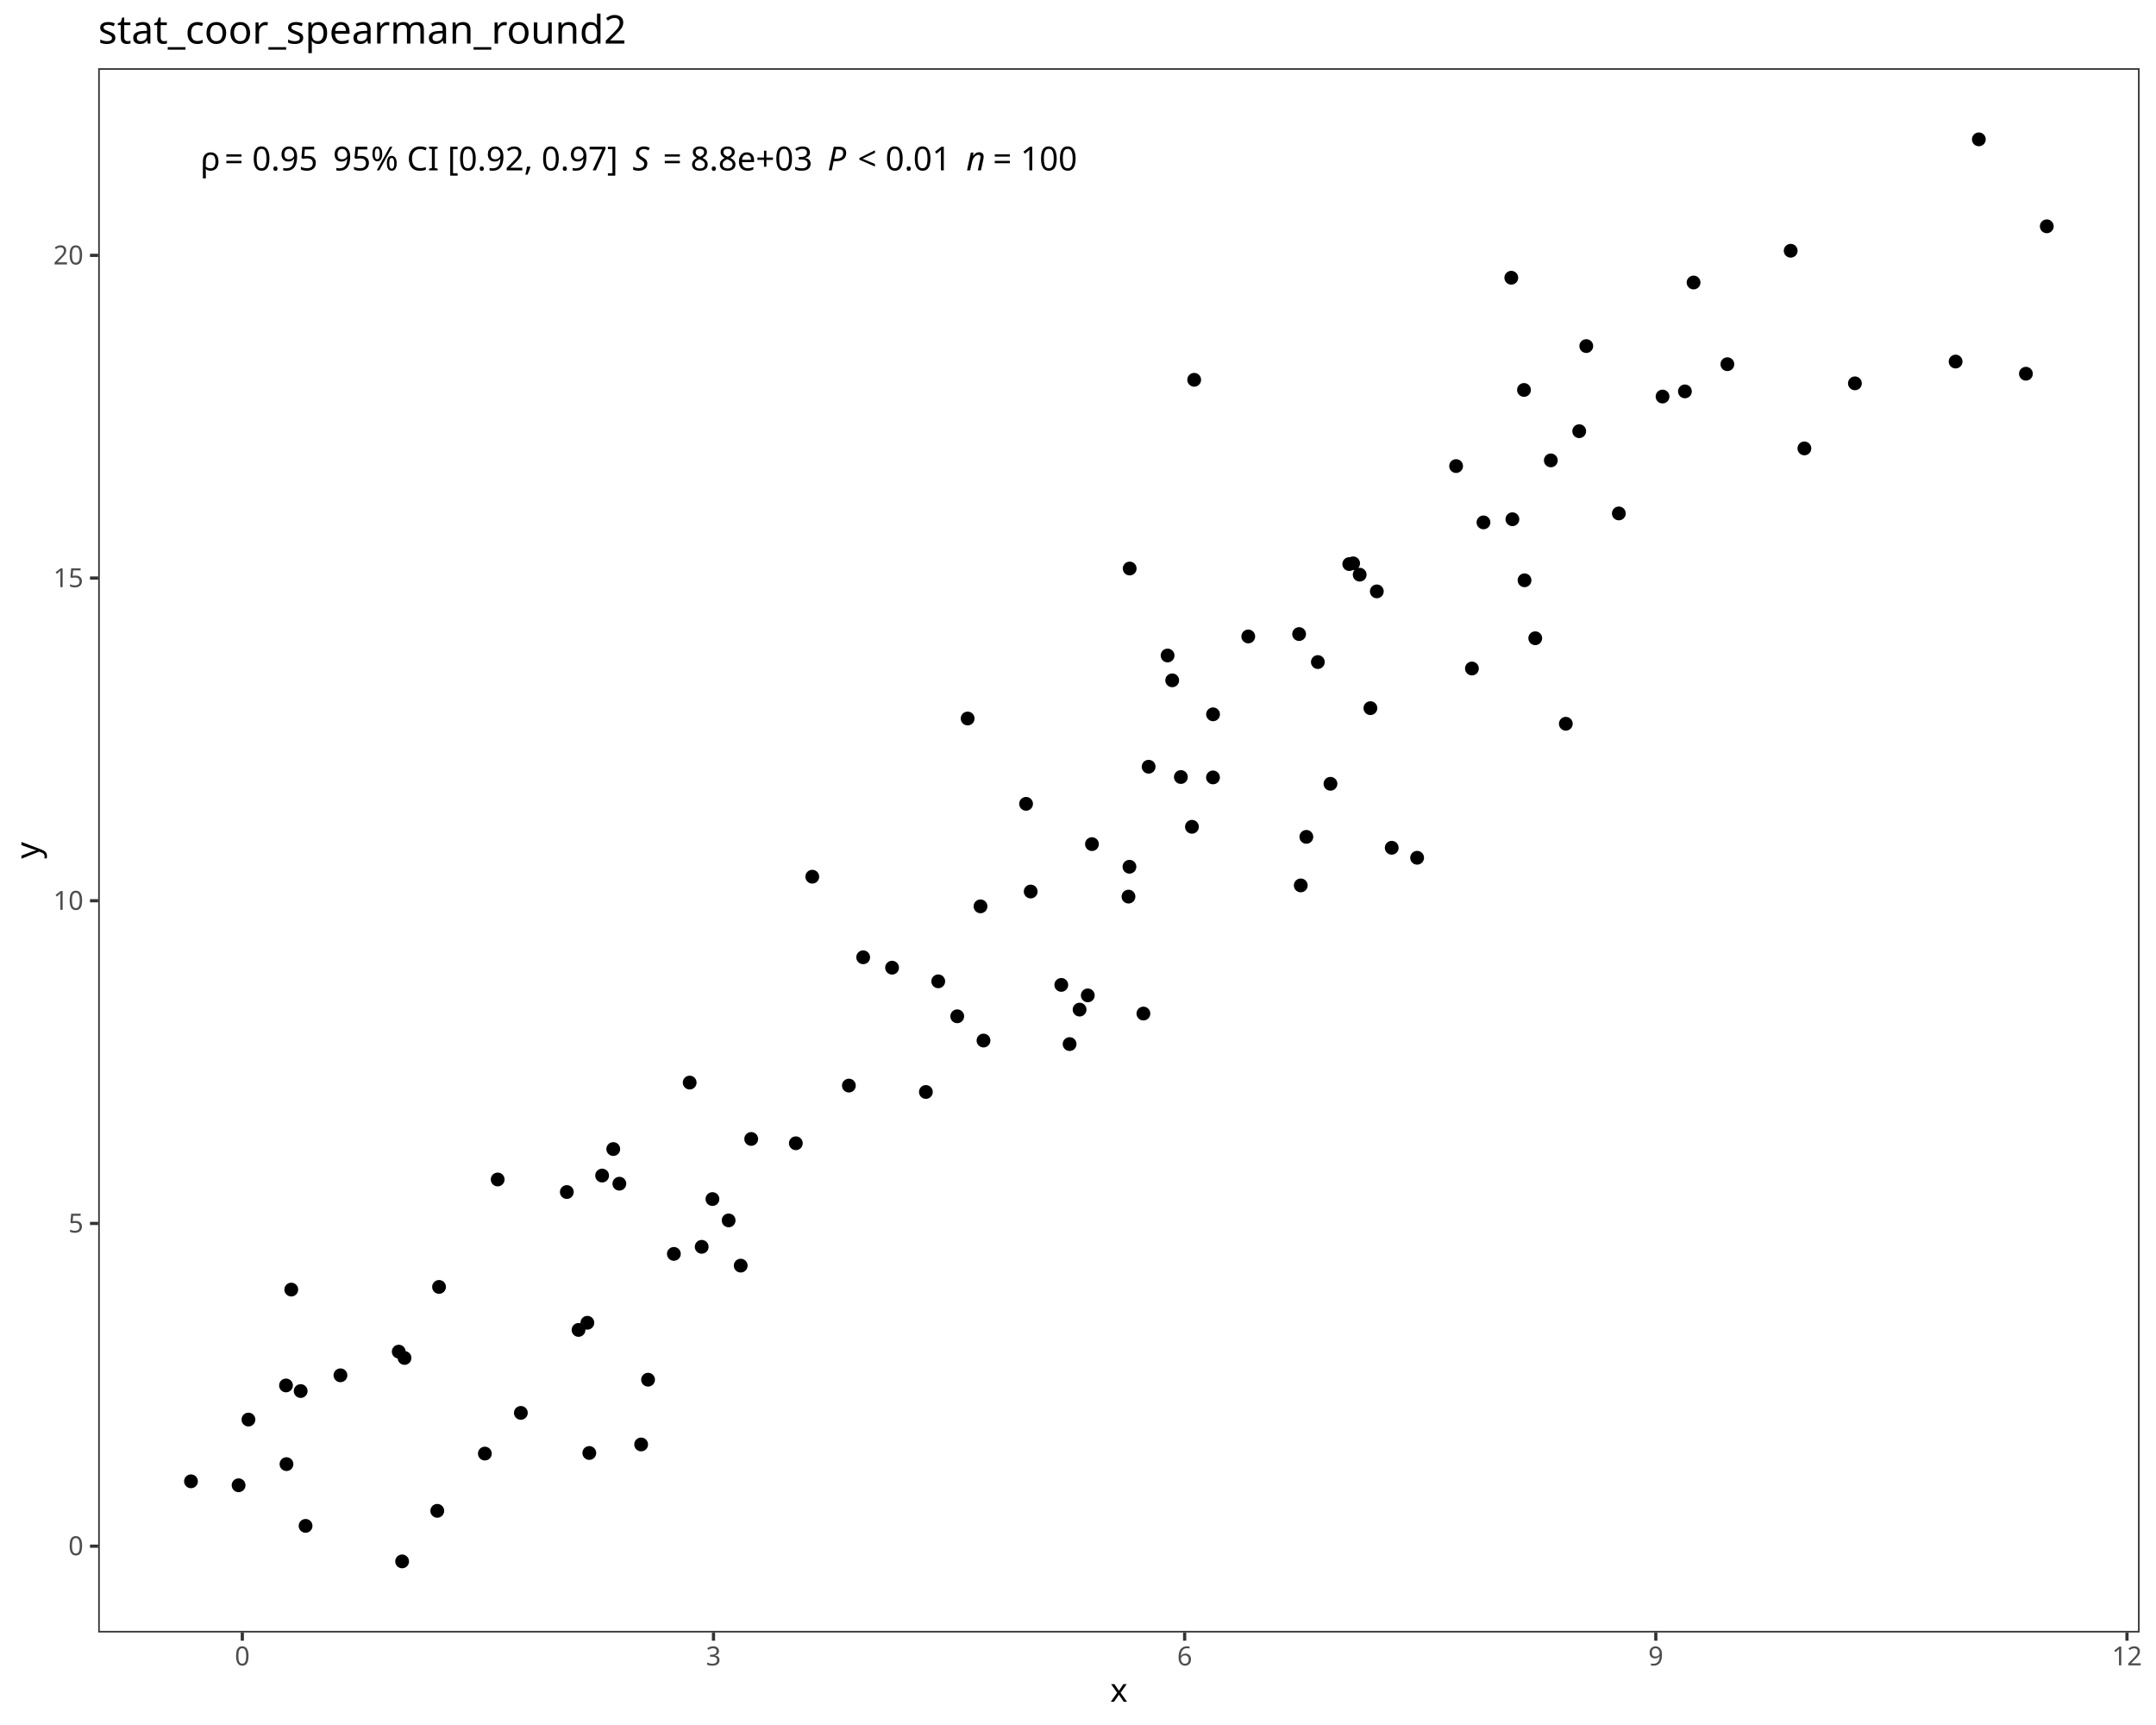
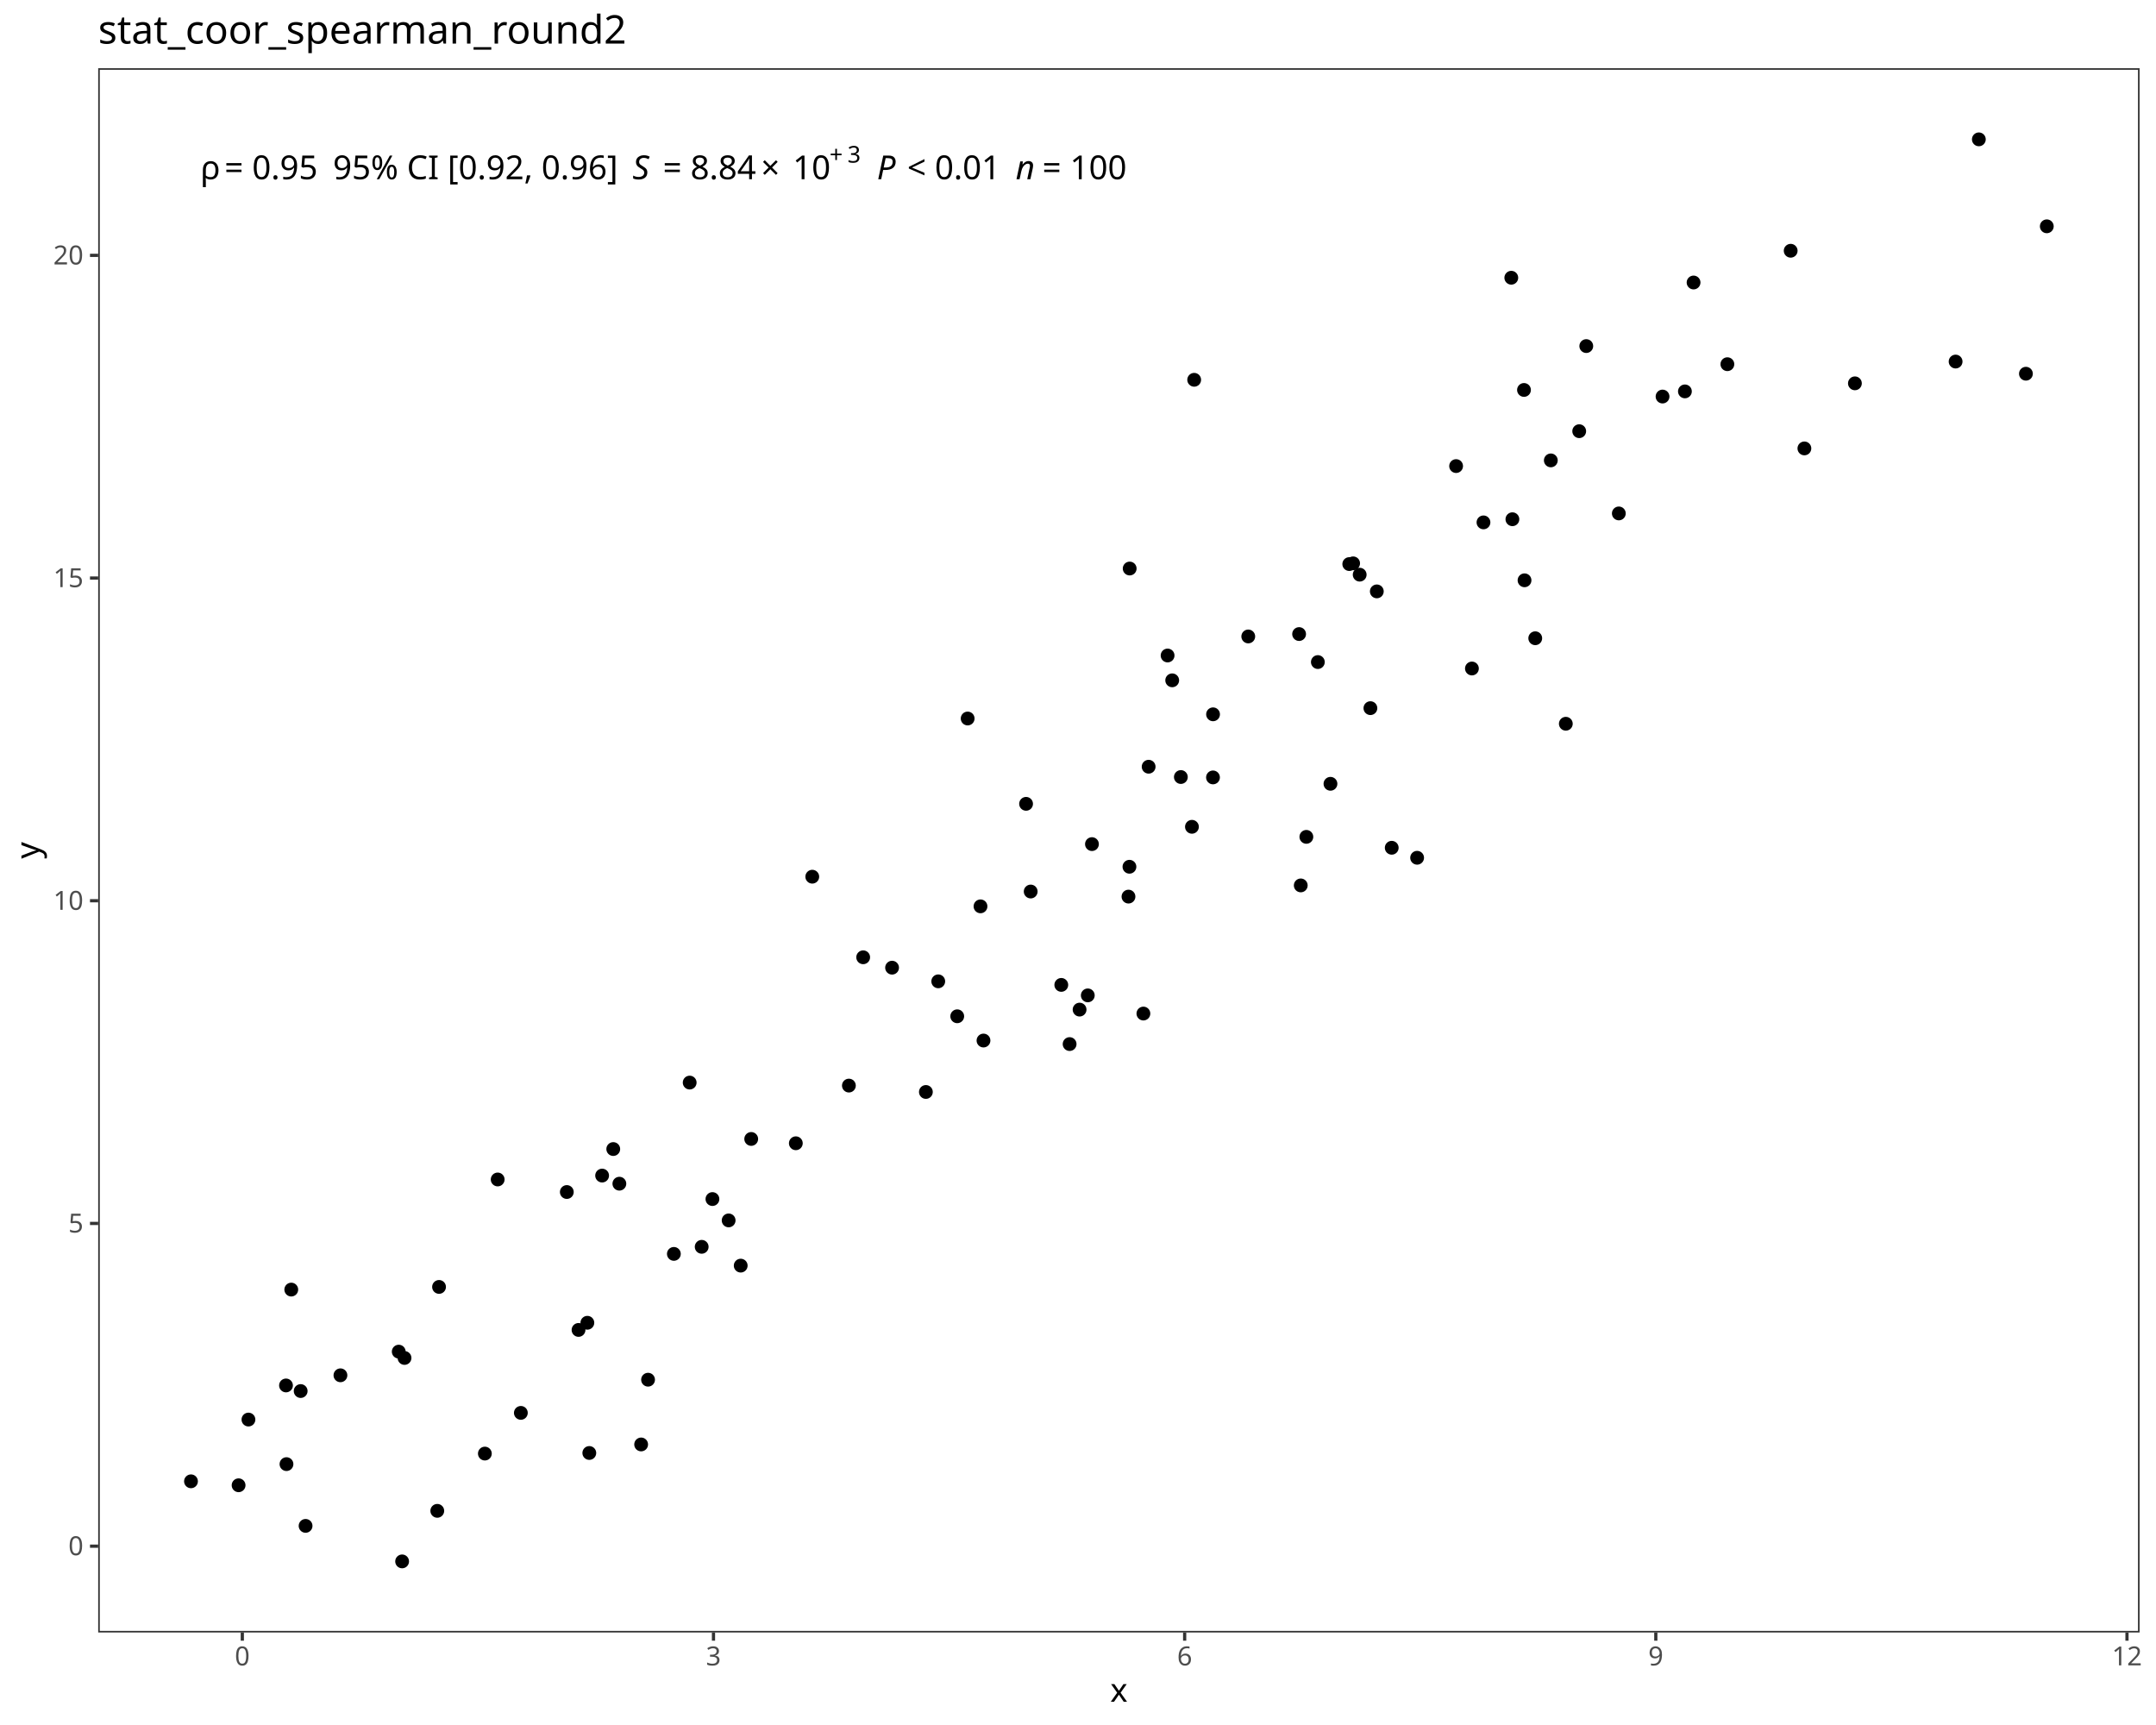
<svg xmlns="http://www.w3.org/2000/svg" class="svglite" data-engine-version="2.0" width="720.00pt" height="576.00pt" viewBox="0 0 720.00 576.00">
  <defs>
    <style type="text/css">
    .svglite line, .svglite polyline, .svglite polygon, .svglite path, .svglite rect, .svglite circle {
      fill: none;
      stroke: #000000;
      stroke-linecap: round;
      stroke-linejoin: round;
      stroke-miterlimit: 10.00;
    }
  </style>
  </defs>
  <rect width="100%" height="100%" style="stroke: none; fill: #FFFFFF;" />
  <defs>
    <clipPath id="cpMC4wMHw3MjAuMDB8MC4wMHw1NzYuMDA=">
      <rect x="0.00" y="0.00" width="720.00" height="576.00" />
    </clipPath>
  </defs>
  <g clip-path="url(#cpMC4wMHw3MjAuMDB8MC4wMHw1NzYuMDA=)">
    <rect x="0.00" y="0.00" width="720.00" height="576.00" style="stroke-width: 1.07; stroke: #FFFFFF; fill: #FFFFFF;" />
  </g>
  <defs>
    <clipPath id="cpMzIuNzl8NzE0LjUyfDIyLjc4fDU0NS4xMQ==">
      <rect x="32.79" y="22.78" width="681.73" height="522.33" />
    </clipPath>
  </defs>
  <g clip-path="url(#cpMzIuNzl8NzE0LjUyfDIyLjc4fDU0NS4xMQ==)">
    <rect x="32.79" y="22.78" width="681.73" height="522.33" style="stroke-width: 1.07; stroke: none; fill: #FFFFFF;" />
    <circle cx="63.78" cy="494.63" r="1.95" style="stroke-width: 0.71; fill: #000000;" />
    <circle cx="79.68" cy="495.95" r="1.95" style="stroke-width: 0.71; fill: #000000;" />
    <circle cx="134.29" cy="521.37" r="1.95" style="stroke-width: 0.71; fill: #000000;" />
    <circle cx="146.03" cy="504.49" r="1.95" style="stroke-width: 0.71; fill: #000000;" />
    <circle cx="100.41" cy="464.49" r="1.95" style="stroke-width: 0.71; fill: #000000;" />
    <circle cx="196.80" cy="485.17" r="1.95" style="stroke-width: 0.71; fill: #000000;" />
    <circle cx="102.05" cy="509.51" r="1.95" style="stroke-width: 0.71; fill: #000000;" />
    <circle cx="133.16" cy="451.33" r="1.95" style="stroke-width: 0.71; fill: #000000;" />
    <circle cx="193.20" cy="444.08" r="1.95" style="stroke-width: 0.71; fill: #000000;" />
    <circle cx="95.67" cy="488.89" r="1.95" style="stroke-width: 0.71; fill: #000000;" />
    <circle cx="135.09" cy="453.44" r="1.95" style="stroke-width: 0.71; fill: #000000;" />
    <circle cx="161.92" cy="485.37" r="1.95" style="stroke-width: 0.71; fill: #000000;" />
    <circle cx="82.97" cy="474.01" r="1.95" style="stroke-width: 0.71; fill: #000000;" />
    <circle cx="214.11" cy="482.32" r="1.95" style="stroke-width: 0.71; fill: #000000;" />
    <circle cx="95.51" cy="462.62" r="1.95" style="stroke-width: 0.71; fill: #000000;" />
    <circle cx="247.36" cy="422.61" r="1.95" style="stroke-width: 0.71; fill: #000000;" />
    <circle cx="173.94" cy="471.78" r="1.95" style="stroke-width: 0.71; fill: #000000;" />
    <circle cx="113.69" cy="459.23" r="1.95" style="stroke-width: 0.71; fill: #000000;" />
    <circle cx="97.27" cy="430.61" r="1.95" style="stroke-width: 0.71; fill: #000000;" />
    <circle cx="146.62" cy="429.72" r="1.95" style="stroke-width: 0.71; fill: #000000;" />
    <circle cx="216.42" cy="460.70" r="1.95" style="stroke-width: 0.71; fill: #000000;" />
    <circle cx="196.15" cy="441.69" r="1.95" style="stroke-width: 0.71; fill: #000000;" />
    <circle cx="201.08" cy="392.54" r="1.95" style="stroke-width: 0.71; fill: #000000;" />
    <circle cx="237.92" cy="400.38" r="1.95" style="stroke-width: 0.71; fill: #000000;" />
    <circle cx="206.84" cy="395.25" r="1.95" style="stroke-width: 0.71; fill: #000000;" />
    <circle cx="204.80" cy="383.68" r="1.95" style="stroke-width: 0.71; fill: #000000;" />
    <circle cx="225.04" cy="418.69" r="1.95" style="stroke-width: 0.71; fill: #000000;" />
    <circle cx="243.33" cy="407.51" r="1.95" style="stroke-width: 0.71; fill: #000000;" />
    <circle cx="189.29" cy="398.03" r="1.95" style="stroke-width: 0.71; fill: #000000;" />
    <circle cx="166.20" cy="393.84" r="1.95" style="stroke-width: 0.71; fill: #000000;" />
    <circle cx="250.87" cy="380.31" r="1.95" style="stroke-width: 0.71; fill: #000000;" />
    <circle cx="283.49" cy="362.49" r="1.95" style="stroke-width: 0.71; fill: #000000;" />
    <circle cx="313.33" cy="327.68" r="1.95" style="stroke-width: 0.71; fill: #000000;" />
    <circle cx="234.33" cy="416.33" r="1.95" style="stroke-width: 0.71; fill: #000000;" />
    <circle cx="309.20" cy="364.62" r="1.95" style="stroke-width: 0.71; fill: #000000;" />
    <circle cx="230.32" cy="361.49" r="1.95" style="stroke-width: 0.71; fill: #000000;" />
    <circle cx="265.77" cy="381.75" r="1.95" style="stroke-width: 0.71; fill: #000000;" />
    <circle cx="319.67" cy="339.35" r="1.95" style="stroke-width: 0.71; fill: #000000;" />
    <circle cx="297.91" cy="323.12" r="1.95" style="stroke-width: 0.71; fill: #000000;" />
    <circle cx="357.20" cy="348.63" r="1.95" style="stroke-width: 0.71; fill: #000000;" />
    <circle cx="288.26" cy="319.65" r="1.95" style="stroke-width: 0.71; fill: #000000;" />
    <circle cx="363.27" cy="332.37" r="1.95" style="stroke-width: 0.71; fill: #000000;" />
    <circle cx="328.44" cy="347.45" r="1.95" style="stroke-width: 0.71; fill: #000000;" />
    <circle cx="271.26" cy="292.74" r="1.95" style="stroke-width: 0.71; fill: #000000;" />
    <circle cx="354.42" cy="328.87" r="1.95" style="stroke-width: 0.71; fill: #000000;" />
    <circle cx="327.44" cy="302.64" r="1.95" style="stroke-width: 0.71; fill: #000000;" />
    <circle cx="381.84" cy="338.44" r="1.95" style="stroke-width: 0.71; fill: #000000;" />
    <circle cx="376.86" cy="299.39" r="1.95" style="stroke-width: 0.71; fill: #000000;" />
    <circle cx="342.66" cy="268.41" r="1.95" style="stroke-width: 0.71; fill: #000000;" />
    <circle cx="344.20" cy="297.69" r="1.95" style="stroke-width: 0.71; fill: #000000;" />
    <circle cx="360.53" cy="337.12" r="1.95" style="stroke-width: 0.71; fill: #000000;" />
    <circle cx="364.66" cy="281.86" r="1.95" style="stroke-width: 0.71; fill: #000000;" />
    <circle cx="436.26" cy="279.44" r="1.95" style="stroke-width: 0.71; fill: #000000;" />
    <circle cx="473.25" cy="286.42" r="1.95" style="stroke-width: 0.71; fill: #000000;" />
    <circle cx="377.18" cy="289.42" r="1.95" style="stroke-width: 0.71; fill: #000000;" />
    <circle cx="464.77" cy="283.08" r="1.95" style="stroke-width: 0.71; fill: #000000;" />
    <circle cx="434.39" cy="295.65" r="1.95" style="stroke-width: 0.71; fill: #000000;" />
    <circle cx="323.15" cy="239.92" r="1.95" style="stroke-width: 0.71; fill: #000000;" />
    <circle cx="444.31" cy="261.72" r="1.95" style="stroke-width: 0.71; fill: #000000;" />
    <circle cx="398.05" cy="276.08" r="1.95" style="stroke-width: 0.71; fill: #000000;" />
    <circle cx="394.35" cy="259.46" r="1.95" style="stroke-width: 0.71; fill: #000000;" />
    <circle cx="405.10" cy="238.52" r="1.95" style="stroke-width: 0.71; fill: #000000;" />
    <circle cx="383.59" cy="256.02" r="1.95" style="stroke-width: 0.71; fill: #000000;" />
    <circle cx="459.79" cy="197.47" r="1.95" style="stroke-width: 0.71; fill: #000000;" />
    <circle cx="416.86" cy="212.52" r="1.95" style="stroke-width: 0.71; fill: #000000;" />
    <circle cx="405.08" cy="259.59" r="1.95" style="stroke-width: 0.71; fill: #000000;" />
    <circle cx="391.46" cy="227.17" r="1.95" style="stroke-width: 0.71; fill: #000000;" />
    <circle cx="440.10" cy="221.07" r="1.95" style="stroke-width: 0.71; fill: #000000;" />
    <circle cx="454.07" cy="191.89" r="1.95" style="stroke-width: 0.71; fill: #000000;" />
    <circle cx="457.65" cy="236.46" r="1.95" style="stroke-width: 0.71; fill: #000000;" />
    <circle cx="491.55" cy="223.22" r="1.95" style="stroke-width: 0.71; fill: #000000;" />
    <circle cx="389.92" cy="218.88" r="1.95" style="stroke-width: 0.71; fill: #000000;" />
    <circle cx="433.84" cy="211.72" r="1.95" style="stroke-width: 0.71; fill: #000000;" />
    <circle cx="509.12" cy="193.77" r="1.95" style="stroke-width: 0.71; fill: #000000;" />
    <circle cx="522.91" cy="241.67" r="1.95" style="stroke-width: 0.71; fill: #000000;" />
    <circle cx="450.59" cy="188.35" r="1.95" style="stroke-width: 0.71; fill: #000000;" />
    <circle cx="495.41" cy="174.43" r="1.95" style="stroke-width: 0.71; fill: #000000;" />
    <circle cx="512.70" cy="213.12" r="1.95" style="stroke-width: 0.71; fill: #000000;" />
    <circle cx="505.07" cy="173.38" r="1.95" style="stroke-width: 0.71; fill: #000000;" />
    <circle cx="451.88" cy="188.11" r="1.95" style="stroke-width: 0.71; fill: #000000;" />
    <circle cx="377.26" cy="189.84" r="1.95" style="stroke-width: 0.71; fill: #000000;" />
    <circle cx="540.61" cy="171.44" r="1.95" style="stroke-width: 0.71; fill: #000000;" />
    <circle cx="517.90" cy="153.73" r="1.95" style="stroke-width: 0.71; fill: #000000;" />
    <circle cx="619.45" cy="128.00" r="1.95" style="stroke-width: 0.71; fill: #000000;" />
    <circle cx="398.80" cy="126.82" r="1.95" style="stroke-width: 0.71; fill: #000000;" />
    <circle cx="562.68" cy="130.69" r="1.95" style="stroke-width: 0.71; fill: #000000;" />
    <circle cx="602.58" cy="149.73" r="1.95" style="stroke-width: 0.71; fill: #000000;" />
    <circle cx="486.27" cy="155.63" r="1.95" style="stroke-width: 0.71; fill: #000000;" />
    <circle cx="529.74" cy="115.56" r="1.95" style="stroke-width: 0.71; fill: #000000;" />
    <circle cx="555.21" cy="132.41" r="1.95" style="stroke-width: 0.71; fill: #000000;" />
    <circle cx="527.38" cy="143.98" r="1.95" style="stroke-width: 0.71; fill: #000000;" />
    <circle cx="508.94" cy="130.21" r="1.95" style="stroke-width: 0.71; fill: #000000;" />
    <circle cx="576.86" cy="121.61" r="1.95" style="stroke-width: 0.71; fill: #000000;" />
    <circle cx="565.57" cy="94.33" r="1.95" style="stroke-width: 0.71; fill: #000000;" />
    <circle cx="676.56" cy="124.79" r="1.95" style="stroke-width: 0.71; fill: #000000;" />
    <circle cx="653.08" cy="120.73" r="1.95" style="stroke-width: 0.71; fill: #000000;" />
    <circle cx="504.70" cy="92.74" r="1.95" style="stroke-width: 0.71; fill: #000000;" />
    <circle cx="683.53" cy="75.57" r="1.95" style="stroke-width: 0.71; fill: #000000;" />
    <circle cx="598.00" cy="83.73" r="1.95" style="stroke-width: 0.71; fill: #000000;" />
    <circle cx="660.84" cy="46.53" r="1.95" style="stroke-width: 0.71; fill: #000000;" />
-     <text x="66.88" y="56.90" style="font-size: 11.04px; font-family: sans;" textLength="5.33px" lengthAdjust="spacingAndGlyphs">ρ</text>
-     <text x="72.21" y="56.90" style="font-size: 11.04px; font-family: sans;" textLength="2.76px" lengthAdjust="spacingAndGlyphs"> </text>
-     <text x="74.97" y="56.90" style="font-size: 11.04px; font-family: sans;" textLength="6.45px" lengthAdjust="spacingAndGlyphs">=</text>
-     <text x="81.43" y="56.90" style="font-size: 11.04px; font-family: sans;" textLength="2.76px" lengthAdjust="spacingAndGlyphs"> </text>
-     <text x="84.19" y="56.90" style="font-size: 11.04px; font-family: sans;" textLength="21.49px" lengthAdjust="spacingAndGlyphs">0.95</text>
-     <text x="105.68" y="56.90" style="font-size: 11.04px; font-family: sans;" textLength="2.76px" lengthAdjust="spacingAndGlyphs"> </text>
-     <text x="108.44" y="56.90" style="font-size: 11.04px; font-family: sans;" textLength="2.76px" lengthAdjust="spacingAndGlyphs"> </text>
-     <text x="111.20" y="56.90" style="font-size: 11.04px; font-family: sans;" textLength="94.52px" lengthAdjust="spacingAndGlyphs">95% CI [0.92, 0.97]</text>
-     <text x="205.71" y="56.90" style="font-size: 11.04px; font-family: sans;" textLength="2.76px" lengthAdjust="spacingAndGlyphs"> </text>
-     <text x="208.48" y="56.90" style="font-size: 11.04px; font-family: sans;" textLength="2.76px" lengthAdjust="spacingAndGlyphs"> </text>
-     <text x="211.24" y="56.90" style="font-size: 11.04px; font-style: italic; font-family: sans;" textLength="7.37px" lengthAdjust="spacingAndGlyphs">S</text>
-     <text x="218.60" y="56.90" style="font-size: 11.04px; font-family: sans;" textLength="2.76px" lengthAdjust="spacingAndGlyphs"> </text>
-     <text x="221.37" y="56.90" style="font-size: 11.04px; font-family: sans;" textLength="6.45px" lengthAdjust="spacingAndGlyphs">=</text>
-     <text x="227.82" y="56.90" style="font-size: 11.04px; font-family: sans;" textLength="2.76px" lengthAdjust="spacingAndGlyphs"> </text>
-     <text x="230.58" y="56.90" style="font-size: 11.04px; font-family: sans;" textLength="40.22px" lengthAdjust="spacingAndGlyphs">8.8e+03</text>
-     <text x="270.80" y="56.90" style="font-size: 11.04px; font-family: sans;" textLength="2.76px" lengthAdjust="spacingAndGlyphs"> </text>
-     <text x="273.56" y="56.90" style="font-size: 11.04px; font-family: sans;" textLength="2.76px" lengthAdjust="spacingAndGlyphs"> </text>
-     <text x="276.32" y="56.90" style="font-size: 11.04px; font-style: italic; font-family: sans;" textLength="7.37px" lengthAdjust="spacingAndGlyphs">P</text>
-     <text x="283.69" y="56.90" style="font-size: 11.04px; font-family: sans;" textLength="2.76px" lengthAdjust="spacingAndGlyphs"> </text>
-     <text x="286.45" y="56.90" style="font-size: 11.04px; font-family: sans;" textLength="6.45px" lengthAdjust="spacingAndGlyphs">&lt;</text>
-     <text x="292.90" y="56.90" style="font-size: 11.04px; font-family: sans;" textLength="2.76px" lengthAdjust="spacingAndGlyphs"> </text>
-     <text x="295.67" y="56.90" style="font-size: 11.04px; font-family: sans;" textLength="21.49px" lengthAdjust="spacingAndGlyphs">0.01</text>
-     <text x="317.15" y="56.90" style="font-size: 11.04px; font-family: sans;" textLength="2.76px" lengthAdjust="spacingAndGlyphs"> </text>
-     <text x="319.92" y="56.90" style="font-size: 11.04px; font-family: sans;" textLength="2.76px" lengthAdjust="spacingAndGlyphs"> </text>
-     <text x="322.68" y="56.90" style="font-size: 11.04px; font-style: italic; font-family: sans;" textLength="6.14px" lengthAdjust="spacingAndGlyphs">n</text>
-     <text x="328.82" y="56.90" style="font-size: 11.04px; font-family: sans;" textLength="2.76px" lengthAdjust="spacingAndGlyphs"> </text>
-     <text x="331.58" y="56.90" style="font-size: 11.04px; font-family: sans;" textLength="6.45px" lengthAdjust="spacingAndGlyphs">=</text>
-     <text x="338.03" y="56.90" style="font-size: 11.04px; font-family: sans;" textLength="2.76px" lengthAdjust="spacingAndGlyphs"> </text>
-     <text x="340.79" y="56.90" style="font-size: 11.04px; font-family: sans;" textLength="18.42px" lengthAdjust="spacingAndGlyphs">100</text>
+     <text x="66.88" y="59.84" style="font-size: 11.04px; font-family: sans;" textLength="5.33px" lengthAdjust="spacingAndGlyphs">ρ</text>
+     <text x="72.21" y="59.84" style="font-size: 11.04px; font-family: sans;" textLength="2.76px" lengthAdjust="spacingAndGlyphs"> </text>
+     <text x="74.97" y="59.84" style="font-size: 11.04px; font-family: sans;" textLength="6.45px" lengthAdjust="spacingAndGlyphs">=</text>
+     <text x="81.43" y="59.84" style="font-size: 11.04px; font-family: sans;" textLength="2.76px" lengthAdjust="spacingAndGlyphs"> </text>
+     <text x="84.19" y="59.84" style="font-size: 11.04px; font-family: sans;" textLength="21.49px" lengthAdjust="spacingAndGlyphs">0.95</text>
+     <text x="105.68" y="59.84" style="font-size: 11.04px; font-family: sans;" textLength="2.76px" lengthAdjust="spacingAndGlyphs"> </text>
+     <text x="108.44" y="59.84" style="font-size: 11.04px; font-family: sans;" textLength="2.76px" lengthAdjust="spacingAndGlyphs"> </text>
+     <text x="111.20" y="59.84" style="font-size: 11.04px; font-family: sans;" textLength="94.52px" lengthAdjust="spacingAndGlyphs">95% CI [0.92, 0.96]</text>
+     <text x="205.71" y="59.84" style="font-size: 11.04px; font-family: sans;" textLength="2.76px" lengthAdjust="spacingAndGlyphs"> </text>
+     <text x="208.48" y="59.84" style="font-size: 11.04px; font-family: sans;" textLength="2.76px" lengthAdjust="spacingAndGlyphs"> </text>
+     <text x="211.24" y="59.84" style="font-size: 11.04px; font-style: italic; font-family: sans;" textLength="7.37px" lengthAdjust="spacingAndGlyphs">S</text>
+     <text x="218.60" y="59.84" style="font-size: 11.04px; font-family: sans;" textLength="2.76px" lengthAdjust="spacingAndGlyphs"> </text>
+     <text x="221.37" y="59.84" style="font-size: 11.04px; font-family: sans;" textLength="6.45px" lengthAdjust="spacingAndGlyphs">=</text>
+     <text x="227.82" y="59.84" style="font-size: 11.04px; font-family: sans;" textLength="2.76px" lengthAdjust="spacingAndGlyphs"> </text>
+     <text x="230.58" y="59.84" style="font-size: 11.04px; font-family: sans;" textLength="21.49px" lengthAdjust="spacingAndGlyphs">8.84</text>
+     <text x="254.11" y="59.84" style="font-size: 11.04px; font-family: sans;" textLength="8.58px" lengthAdjust="spacingAndGlyphs">×</text>
+     <text x="264.74" y="59.84" style="font-size: 11.04px; font-family: sans;" textLength="12.28px" lengthAdjust="spacingAndGlyphs">10</text>
+     <text x="277.02" y="54.30" style="font-size: 7.73px; font-family: sans;" textLength="6.00px" lengthAdjust="spacingAndGlyphs">+</text>
+     <text x="283.02" y="54.30" style="font-size: 7.73px; font-family: sans;" textLength="4.30px" lengthAdjust="spacingAndGlyphs">3</text>
+     <text x="287.31" y="59.84" style="font-size: 11.04px; font-family: sans;" textLength="2.76px" lengthAdjust="spacingAndGlyphs"> </text>
+     <text x="290.08" y="59.84" style="font-size: 11.04px; font-family: sans;" textLength="2.76px" lengthAdjust="spacingAndGlyphs"> </text>
+     <text x="292.84" y="59.84" style="font-size: 11.04px; font-style: italic; font-family: sans;" textLength="7.37px" lengthAdjust="spacingAndGlyphs">P</text>
+     <text x="300.20" y="59.84" style="font-size: 11.04px; font-family: sans;" textLength="2.76px" lengthAdjust="spacingAndGlyphs"> </text>
+     <text x="302.97" y="59.84" style="font-size: 11.04px; font-family: sans;" textLength="6.45px" lengthAdjust="spacingAndGlyphs">&lt;</text>
+     <text x="309.42" y="59.84" style="font-size: 11.04px; font-family: sans;" textLength="2.76px" lengthAdjust="spacingAndGlyphs"> </text>
+     <text x="312.18" y="59.84" style="font-size: 11.04px; font-family: sans;" textLength="21.49px" lengthAdjust="spacingAndGlyphs">0.01</text>
+     <text x="333.67" y="59.84" style="font-size: 11.04px; font-family: sans;" textLength="2.76px" lengthAdjust="spacingAndGlyphs"> </text>
+     <text x="336.43" y="59.84" style="font-size: 11.04px; font-family: sans;" textLength="2.76px" lengthAdjust="spacingAndGlyphs"> </text>
+     <text x="339.19" y="59.84" style="font-size: 11.04px; font-style: italic; font-family: sans;" textLength="6.14px" lengthAdjust="spacingAndGlyphs">n</text>
+     <text x="345.33" y="59.84" style="font-size: 11.04px; font-family: sans;" textLength="2.76px" lengthAdjust="spacingAndGlyphs"> </text>
+     <text x="348.09" y="59.84" style="font-size: 11.04px; font-family: sans;" textLength="6.45px" lengthAdjust="spacingAndGlyphs">=</text>
+     <text x="354.55" y="59.84" style="font-size: 11.04px; font-family: sans;" textLength="2.76px" lengthAdjust="spacingAndGlyphs"> </text>
+     <text x="357.31" y="59.84" style="font-size: 11.04px; font-family: sans;" textLength="18.42px" lengthAdjust="spacingAndGlyphs">100</text>
    <rect x="32.79" y="22.78" width="681.73" height="522.33" style="stroke-width: 1.07; stroke: #333333;" />
  </g>
  <g clip-path="url(#cpMC4wMHw3MjAuMDB8MC4wMHw1NzYuMDA=)">
    <text x="27.86" y="519.30" text-anchor="end" style="font-size: 8.80px; fill: #4D4D4D; font-family: sans;" textLength="4.89px" lengthAdjust="spacingAndGlyphs">0</text>
    <text x="27.86" y="411.55" text-anchor="end" style="font-size: 8.80px; fill: #4D4D4D; font-family: sans;" textLength="4.89px" lengthAdjust="spacingAndGlyphs">5</text>
    <text x="27.86" y="303.80" text-anchor="end" style="font-size: 8.80px; fill: #4D4D4D; font-family: sans;" textLength="9.79px" lengthAdjust="spacingAndGlyphs">10</text>
    <text x="27.86" y="196.05" text-anchor="end" style="font-size: 8.80px; fill: #4D4D4D; font-family: sans;" textLength="9.79px" lengthAdjust="spacingAndGlyphs">15</text>
    <text x="27.86" y="88.30" text-anchor="end" style="font-size: 8.80px; fill: #4D4D4D; font-family: sans;" textLength="9.79px" lengthAdjust="spacingAndGlyphs">20</text>
    <polyline points="30.05,516.28 32.79,516.28 " style="stroke-width: 1.07; stroke: #333333; stroke-linecap: butt;" />
    <polyline points="30.05,408.52 32.79,408.52 " style="stroke-width: 1.07; stroke: #333333; stroke-linecap: butt;" />
    <polyline points="30.05,300.77 32.79,300.77 " style="stroke-width: 1.07; stroke: #333333; stroke-linecap: butt;" />
    <polyline points="30.05,193.02 32.79,193.02 " style="stroke-width: 1.07; stroke: #333333; stroke-linecap: butt;" />
    <polyline points="30.05,85.27 32.79,85.27 " style="stroke-width: 1.07; stroke: #333333; stroke-linecap: butt;" />
    <polyline points="80.92,547.85 80.92,545.11 " style="stroke-width: 1.07; stroke: #333333; stroke-linecap: butt;" />
    <polyline points="238.27,547.85 238.27,545.11 " style="stroke-width: 1.07; stroke: #333333; stroke-linecap: butt;" />
    <polyline points="395.62,547.85 395.62,545.11 " style="stroke-width: 1.07; stroke: #333333; stroke-linecap: butt;" />
    <polyline points="552.96,547.85 552.96,545.11 " style="stroke-width: 1.07; stroke: #333333; stroke-linecap: butt;" />
    <polyline points="710.31,547.85 710.31,545.11 " style="stroke-width: 1.07; stroke: #333333; stroke-linecap: butt;" />
    <text x="80.92" y="556.10" text-anchor="middle" style="font-size: 8.80px; fill: #4D4D4D; font-family: sans;" textLength="4.89px" lengthAdjust="spacingAndGlyphs">0</text>
    <text x="238.27" y="556.10" text-anchor="middle" style="font-size: 8.80px; fill: #4D4D4D; font-family: sans;" textLength="4.89px" lengthAdjust="spacingAndGlyphs">3</text>
    <text x="395.62" y="556.10" text-anchor="middle" style="font-size: 8.80px; fill: #4D4D4D; font-family: sans;" textLength="4.89px" lengthAdjust="spacingAndGlyphs">6</text>
    <text x="552.96" y="556.10" text-anchor="middle" style="font-size: 8.80px; fill: #4D4D4D; font-family: sans;" textLength="4.89px" lengthAdjust="spacingAndGlyphs">9</text>
    <text x="710.31" y="556.10" text-anchor="middle" style="font-size: 8.80px; fill: #4D4D4D; font-family: sans;" textLength="9.79px" lengthAdjust="spacingAndGlyphs">12</text>
    <text x="373.66" y="568.24" text-anchor="middle" style="font-size: 11.00px; font-family: sans;" textLength="5.50px" lengthAdjust="spacingAndGlyphs">x</text>
    <text transform="translate(13.05,283.95) rotate(-90)" text-anchor="middle" style="font-size: 11.00px; font-family: sans;" textLength="5.50px" lengthAdjust="spacingAndGlyphs">y</text>
    <text x="32.79" y="14.56" style="font-size: 13.20px; font-family: sans;" textLength="168.81px" lengthAdjust="spacingAndGlyphs">stat_coor_spearman_round2</text>
  </g>
</svg>
